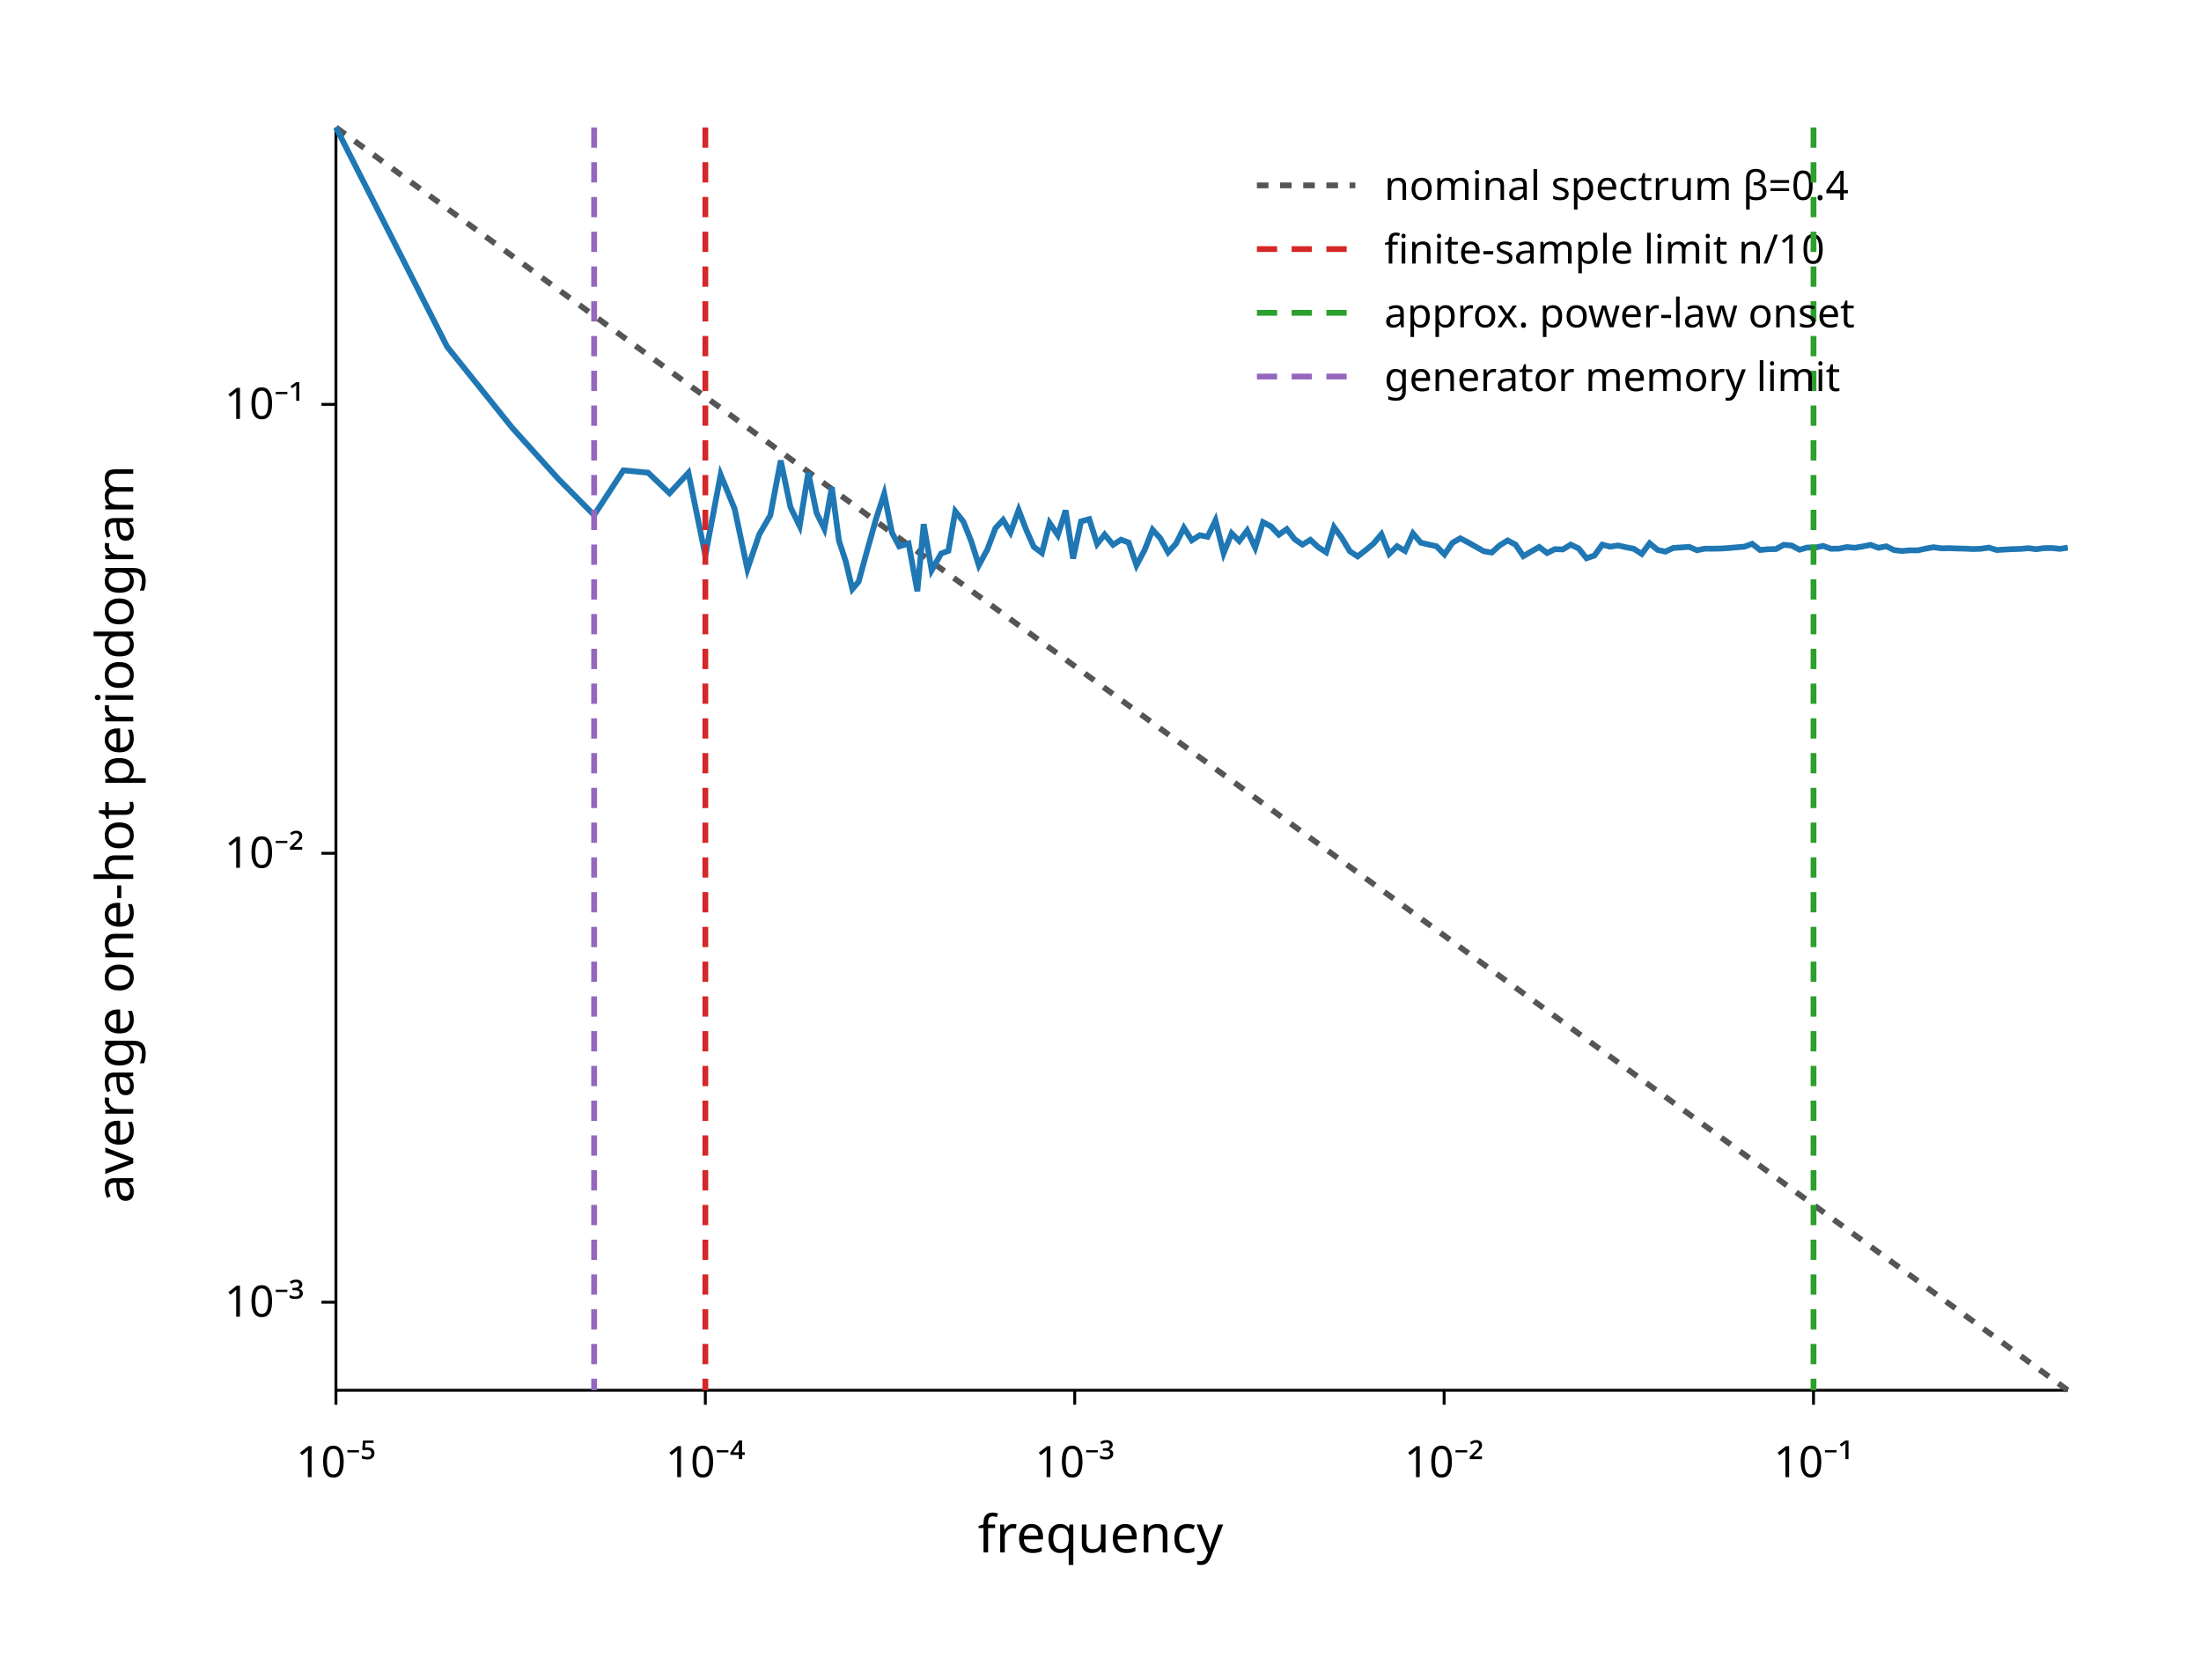
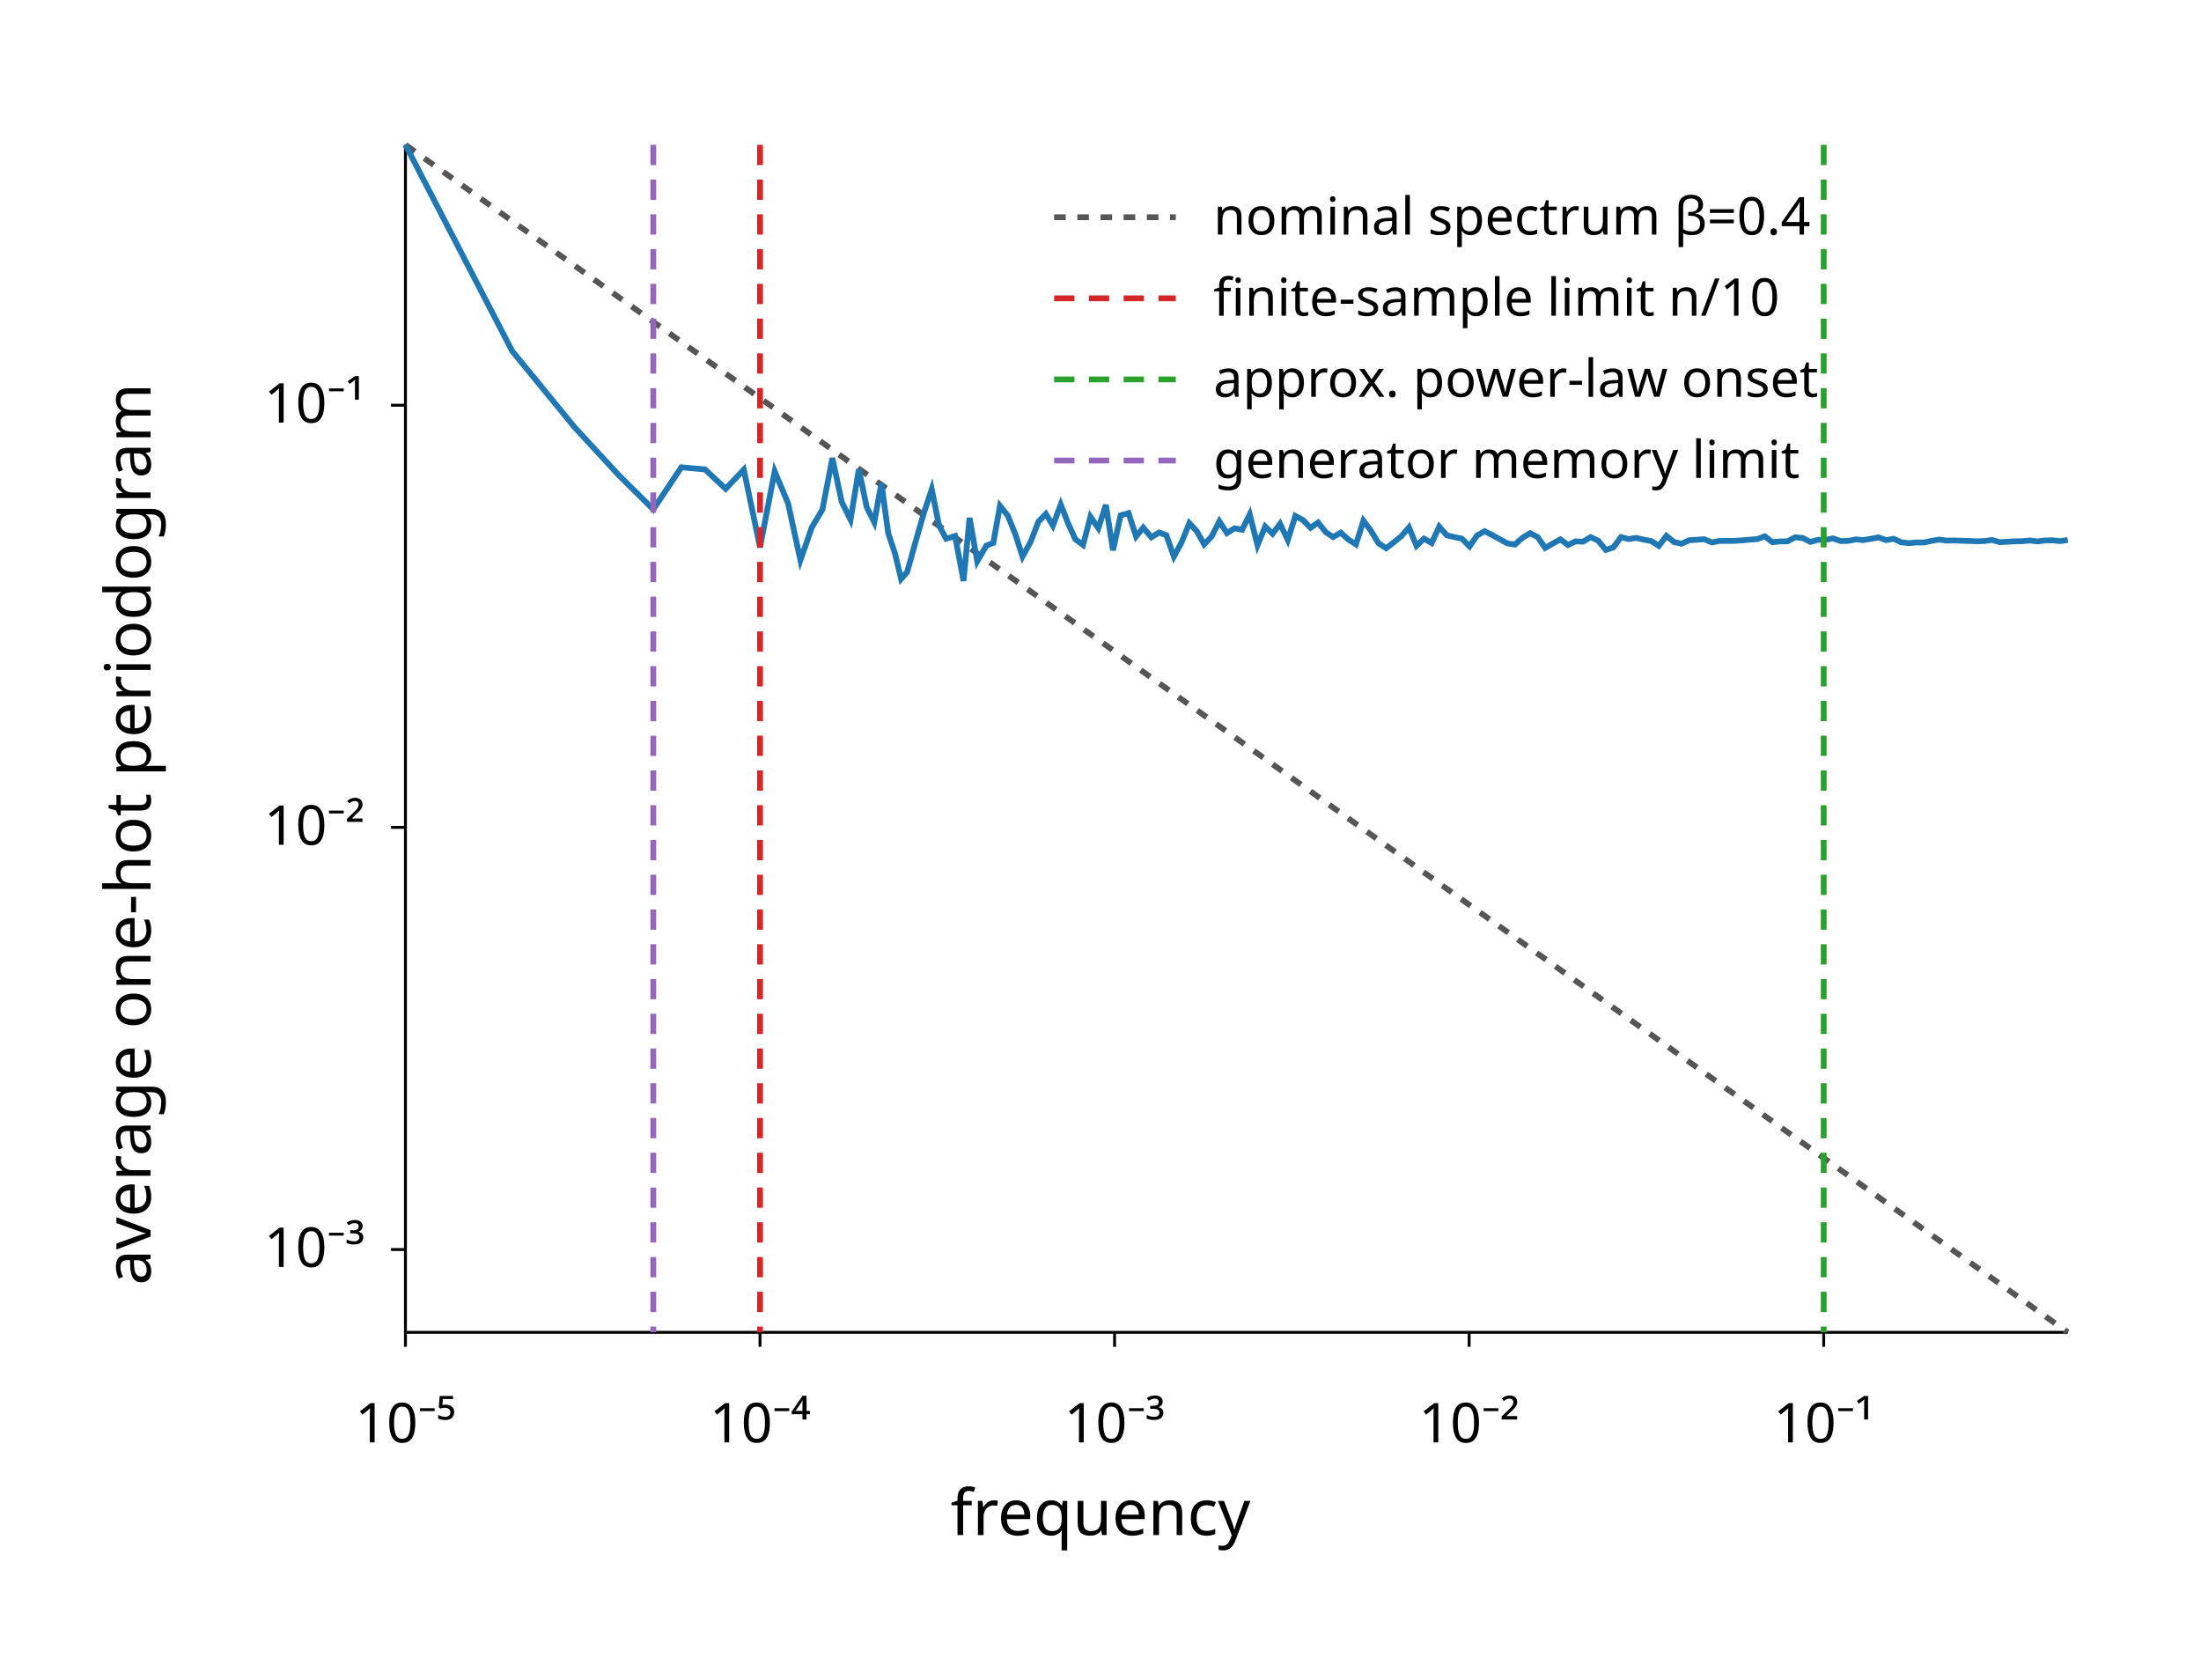
<svg xmlns="http://www.w3.org/2000/svg" width="760" height="580" viewBox="0 0 760 580">
  <rect width="100%" height="100%" fill="white" />
-   <line x1="116" y1="480" x2="714" y2="480" stroke="black" />
-   <line x1="116" y1="44" x2="116" y2="480" stroke="black" />
-   <line x1="116.0" y1="480" x2="116.0" y2="485" stroke="black" />
-   <text x="116.0" y="510" text-anchor="middle" font-family="sans-serif" font-size="15">10⁻⁵</text>
-   <line x1="243.549" y1="480" x2="243.549" y2="485" stroke="black" />
-   <text x="243.549" y="510" text-anchor="middle" font-family="sans-serif" font-size="15">10⁻⁴</text>
-   <line x1="371.099" y1="480" x2="371.099" y2="485" stroke="black" />
-   <text x="371.099" y="510" text-anchor="middle" font-family="sans-serif" font-size="15">10⁻³</text>
-   <line x1="498.648" y1="480" x2="498.648" y2="485" stroke="black" />
-   <text x="498.648" y="510" text-anchor="middle" font-family="sans-serif" font-size="15">10⁻²</text>
-   <line x1="626.197" y1="480" x2="626.197" y2="485" stroke="black" />
-   <text x="626.197" y="510" text-anchor="middle" font-family="sans-serif" font-size="15">10⁻¹</text>
-   <line x1="111" y1="449.598" x2="116" y2="449.598" stroke="black" />
-   <text x="105" y="454.598" text-anchor="end" font-family="sans-serif" font-size="15">10⁻³</text>
-   <line x1="111" y1="294.605" x2="116" y2="294.605" stroke="black" />
-   <text x="105" y="299.605" text-anchor="end" font-family="sans-serif" font-size="15">10⁻²</text>
-   <line x1="111" y1="139.612" x2="116" y2="139.612" stroke="black" />
-   <text x="105" y="144.612" text-anchor="end" font-family="sans-serif" font-size="15">10⁻¹</text>
-   <polyline fill="none" stroke="#555555" stroke-width="2" stroke-dasharray="4 4" points="116.0,44.0 154.4,71.99 176.86,88.37 192.79,99.99 205.15,109.0 215.25,116.36 223.79,122.59 231.19,127.98 237.71,132.74 243.55,137.0 248.83,140.85 253.65,144.36 258.08,147.59 262.19,150.59 266.01,153.37 269.58,155.98 272.94,158.43 276.11,160.74 279.1,162.92 281.95,164.99 284.65,166.96 287.23,168.84 289.69,170.64 292.05,172.35 294.31,174.0 296.48,175.59 299.58,177.85 302.53,180.0 305.31,182.03 307.98,183.97 310.51,185.82 313.73,188.16 316.76,190.37 318.94,191.96 321.7,193.97 324.98,196.37 327.47,198.19 329.86,199.92 332.7,201.99 335.4,203.97 337.98,205.84 340.92,207.99 343.71,210.02 346.37,211.96 348.91,213.81 351.73,215.87 354.42,217.83 356.97,219.69 359.76,221.73 362.42,223.66 365.26,225.73 367.96,227.7 370.54,229.58 373.27,231.57 376.12,233.65 378.84,235.63 381.42,237.52 384.33,239.64 387.1,241.66 389.73,243.58 392.43,245.55 395.19,247.56 397.99,249.6 400.65,251.54 403.34,253.5 406.06,255.48 408.79,257.47 411.53,259.47 414.26,261.46 416.99,263.45 419.7,265.43 422.51,267.48 425.29,269.5 427.93,271.43 430.64,273.4 433.41,275.42 436.13,277.4 438.88,279.41 441.59,281.38 444.31,283.37 447.05,285.37 449.72,287.32 452.47,289.32 455.2,291.31 457.93,293.3 460.63,295.27 463.32,297.23 466.08,299.24 468.8,301.23 471.53,303.22 474.27,305.21 476.99,307.2 479.71,309.18 482.41,311.15 485.16,313.16 487.89,315.14 490.61,317.13 493.33,319.11 496.03,321.08 498.78,323.08 501.5,325.07 504.22,327.05 506.96,329.05 509.68,331.03 512.4,333.02 515.12,335.0 517.85,336.99 520.58,338.98 523.29,340.96 526.01,342.94 528.75,344.93 531.48,346.92 534.2,348.91 536.91,350.89 539.64,352.87 542.37,354.86 545.09,356.85 547.81,358.83 550.54,360.82 553.26,362.81 555.99,364.8 558.72,366.78 561.44,368.77 564.16,370.75 566.89,372.74 569.61,374.73 572.34,376.71 575.06,378.7 577.78,380.68 580.51,382.67 583.23,384.66 585.95,386.64 588.68,388.63 591.4,390.62 594.13,392.6 596.86,394.59 599.58,396.58 602.3,398.56 605.03,400.55 607.75,402.53 610.47,404.52 613.2,406.51 615.92,408.49 618.65,410.48 621.37,412.47 624.1,414.45 626.82,416.44 629.54,418.42 632.27,420.41 635.0,422.4 637.72,424.38 640.44,426.37 643.17,428.35 645.89,430.34 648.62,432.33 651.34,434.31 654.06,436.3 656.79,438.29 659.51,440.27 662.24,442.26 664.96,444.25 667.69,446.23 670.41,448.22 673.13,450.21 675.86,452.19 678.58,454.18 681.31,456.16 684.03,458.15 686.76,460.14 689.48,462.12 692.21,464.11 694.93,466.1 697.65,468.08 700.38,470.07 703.1,472.05 705.83,474.04 708.55,476.03 711.28,478.01 714.0,480.0" />
-   <line x1="434" y1="64" x2="468" y2="64" stroke="#555555" stroke-width="2" stroke-dasharray="4 4" />
-   <text x="478" y="69" font-family="sans-serif" font-size="14">nominal spectrum β=0.4</text>
-   <polyline fill="none" stroke="#1f77b4" stroke-width="2" points="116.0,44.0 154.4,119.73 176.86,147.7 192.79,165.35 205.15,177.85 215.25,162.39 223.79,163.2 231.19,170.29 237.71,163.24 243.55,191.8 248.83,163.89 253.65,175.65 258.08,196.49 262.19,184.46 266.01,177.9 269.58,159.01 272.94,175.09 276.11,181.61 279.1,163.15 281.95,177.08 284.65,182.58 287.23,168.23 289.69,186.67 292.05,193.84 294.31,203.39 296.48,200.85 299.58,189.51 302.53,179.06 305.31,170.49 307.98,183.88 310.51,188.63 313.73,187.65 316.76,204.12 318.94,180.97 321.7,196.91 324.98,191.12 327.47,190.18 329.86,176.56 332.7,180.16 335.4,186.99 337.98,195.16 340.92,189.73 343.71,182.37 346.37,179.51 348.91,183.81 351.73,176.08 354.42,183.09 356.97,188.8 359.76,190.91 362.42,180.55 365.26,184.75 367.96,176.22 370.54,192.85 373.27,180.03 376.12,179.24 378.84,187.8 381.42,184.55 384.33,188.09 387.1,186.34 389.73,187.34 392.43,195.18 395.19,189.98 397.99,182.91 400.65,185.83 403.34,190.7 406.06,187.73 408.79,182.24 411.53,186.55 414.26,184.79 416.99,185.33 419.7,179.67 422.51,191.01 425.29,184.13 427.93,186.79 430.64,183.15 433.41,189.08 436.13,180.28 438.88,181.77 441.59,184.62 444.31,182.68 447.05,186.18 449.72,188.03 452.47,186.39 455.2,188.92 457.93,190.69 460.63,182.01 463.32,185.69 466.08,190.32 468.8,192.11 471.53,189.97 474.27,187.68 476.99,184.46 479.71,191.22 482.41,188.59 485.16,190.21 487.89,184.17 490.61,187.37 493.33,188.01 496.03,188.6 498.78,191.44 501.5,187.43 504.22,185.86 506.96,187.28 509.68,188.82 512.4,190.34 515.12,190.75 517.85,188.28 520.58,186.6 523.29,188.02 526.01,192.01 528.75,190.39 531.48,188.85 534.2,190.93 536.91,189.6 539.64,189.7 542.37,188.04 545.09,189.35 547.81,192.74 550.54,191.81 553.26,188.04 555.99,188.75 558.72,188.32 561.44,188.94 564.16,189.48 566.89,191.25 569.61,187.56 572.34,189.85 575.06,190.46 577.78,189.17 580.51,189.01 583.23,188.8 585.95,189.98 588.68,189.43 591.4,189.44 594.13,189.39 596.86,189.22 599.58,188.97 602.3,188.75 605.03,187.76 607.75,189.9 610.47,189.62 613.2,189.57 615.92,188.1 618.65,188.35 621.37,189.79 624.1,189.03 626.82,189.05 629.54,188.49 632.27,189.47 635.0,189.42 637.72,188.88 640.44,189.12 643.17,188.67 645.89,188.12 648.62,189.13 651.34,188.63 654.06,189.93 656.79,190.23 659.51,190.0 662.24,190.01 664.96,189.41 667.69,188.94 670.41,189.32 673.13,189.26 675.86,189.37 678.58,189.43 681.31,189.57 684.03,189.46 686.76,189.07 689.48,189.9 692.21,189.73 694.93,189.59 697.65,189.52 700.38,189.26 703.1,189.62 705.83,189.24 708.55,189.22 711.28,189.5 714.0,189.08" />
-   <line x1="243.55" y1="44" x2="243.55" y2="480" stroke="#d62728" stroke-width="2" stroke-dasharray="7 5" />
-   <line x1="434" y1="86" x2="468" y2="86" stroke="#d62728" stroke-width="2" stroke-dasharray="7 5" />
-   <text x="478" y="91" font-family="sans-serif" font-size="14">finite-sample limit n/10</text>
-   <line x1="626.2" y1="44" x2="626.2" y2="480" stroke="#2ca02c" stroke-width="2" stroke-dasharray="7 5" />
-   <line x1="434" y1="108" x2="468" y2="108" stroke="#2ca02c" stroke-width="2" stroke-dasharray="7 5" />
-   <text x="478" y="113" font-family="sans-serif" font-size="14">approx. power-law onset</text>
-   <line x1="205.15" y1="44" x2="205.15" y2="480" stroke="#9467bd" stroke-width="2" stroke-dasharray="7 5" />
-   <line x1="434" y1="130" x2="468" y2="130" stroke="#9467bd" stroke-width="2" stroke-dasharray="7 5" />
-   <text x="478" y="135" font-family="sans-serif" font-size="14">generator memory limit</text>
-   <text x="380.0" y="536" text-anchor="middle" font-family="sans-serif" font-size="18">frequency</text>
-   <text x="46" y="288.0" transform="rotate(-90 46 288.0)" text-anchor="middle" font-family="sans-serif" font-size="18">average one-hot periodogram</text>
+   <line x1="140" y1="460" x2="714" y2="460" stroke="black" />
+   <line x1="140" y1="50" x2="140" y2="460" stroke="black" />
+   <line x1="140.0" y1="460" x2="140.0" y2="465" stroke="black" />
+   <text x="140.0" y="498" text-anchor="middle" font-family="sans-serif" font-size="19">10⁻⁵</text>
+   <line x1="262.43" y1="460" x2="262.43" y2="465" stroke="black" />
+   <text x="262.43" y="498" text-anchor="middle" font-family="sans-serif" font-size="19">10⁻⁴</text>
+   <line x1="384.861" y1="460" x2="384.861" y2="465" stroke="black" />
+   <text x="384.861" y="498" text-anchor="middle" font-family="sans-serif" font-size="19">10⁻³</text>
+   <line x1="507.291" y1="460" x2="507.291" y2="465" stroke="black" />
+   <text x="507.291" y="498" text-anchor="middle" font-family="sans-serif" font-size="19">10⁻²</text>
+   <line x1="629.721" y1="460" x2="629.721" y2="465" stroke="black" />
+   <text x="629.721" y="498" text-anchor="middle" font-family="sans-serif" font-size="19">10⁻¹</text>
+   <line x1="135" y1="431.411" x2="140" y2="431.411" stroke="black" />
+   <text x="126" y="437.411" text-anchor="end" font-family="sans-serif" font-size="19">10⁻³</text>
+   <line x1="135" y1="285.661" x2="140" y2="285.661" stroke="black" />
+   <text x="126" y="291.661" text-anchor="end" font-family="sans-serif" font-size="19">10⁻²</text>
+   <line x1="135" y1="139.91" x2="140" y2="139.91" stroke="black" />
+   <text x="126" y="145.91" text-anchor="end" font-family="sans-serif" font-size="19">10⁻¹</text>
+   <polyline fill="none" stroke="#555555" stroke-width="2" stroke-dasharray="4 4" points="140.0,50.0 176.86,76.33 198.41,91.72 213.71,102.65 225.58,111.13 235.27,118.05 243.47,123.9 250.57,128.98 256.83,133.45 262.43,137.45 267.5,141.07 272.12,144.37 276.38,147.41 280.32,150.23 283.99,152.85 287.42,155.3 290.64,157.6 293.68,159.77 296.56,161.83 299.29,163.78 301.88,165.63 304.35,167.4 306.72,169.08 308.98,170.7 311.15,172.25 313.24,173.74 316.21,175.86 319.04,177.89 321.72,179.8 324.28,181.63 326.71,183.36 329.79,185.56 332.7,187.65 334.79,189.14 337.44,191.03 340.6,193.28 342.99,194.99 345.28,196.63 348.0,198.57 350.6,200.43 353.07,202.19 355.89,204.21 358.57,206.12 361.13,207.95 363.56,209.69 366.27,211.62 368.85,213.46 371.3,215.22 373.98,217.13 376.53,218.95 379.25,220.89 381.85,222.75 384.32,224.51 386.94,226.39 389.68,228.34 392.29,230.21 394.77,231.98 397.56,233.97 400.22,235.87 402.75,237.68 405.34,239.53 407.99,241.42 410.67,243.34 413.23,245.16 415.81,247.01 418.42,248.87 421.04,250.74 423.67,252.62 426.29,254.49 428.91,256.36 431.52,258.23 434.21,260.15 436.87,262.05 439.41,263.87 442.01,265.72 444.67,267.62 447.28,269.49 449.92,271.37 452.52,273.23 455.13,275.1 457.76,276.97 460.33,278.81 462.96,280.69 465.59,282.57 468.2,284.43 470.8,286.29 473.38,288.13 476.03,290.02 478.64,291.89 481.26,293.76 483.89,295.63 486.51,297.5 489.11,299.37 491.7,301.22 494.35,303.1 496.96,304.97 499.57,306.84 502.18,308.7 504.78,310.56 507.42,312.44 510.03,314.31 512.64,316.17 515.27,318.05 517.88,319.91 520.49,321.78 523.1,323.65 525.72,325.52 528.35,327.39 530.95,329.25 533.56,331.11 536.18,332.99 538.8,334.86 541.41,336.72 544.02,338.59 546.63,340.45 549.26,342.33 551.87,344.19 554.48,346.06 557.1,347.93 559.71,349.79 562.33,351.67 564.95,353.54 567.56,355.4 570.18,357.27 572.79,359.14 575.41,361.01 578.02,362.87 580.64,364.74 583.25,366.61 585.86,368.47 588.48,370.34 591.09,372.21 593.71,374.08 596.32,375.95 598.94,377.81 601.56,379.68 604.17,381.55 606.79,383.42 609.4,385.29 612.02,387.15 614.63,389.02 617.24,390.89 619.86,392.76 622.48,394.63 625.09,396.49 627.71,398.36 630.32,400.23 632.93,402.1 635.55,403.97 638.17,405.83 640.78,407.7 643.39,409.57 646.01,411.43 648.62,413.3 651.24,415.17 653.85,417.04 656.47,418.91 659.09,420.78 661.7,422.64 664.31,424.51 666.93,426.38 669.55,428.25 672.16,430.11 674.77,431.98 677.39,433.85 680.0,435.72 682.62,437.59 685.23,439.45 687.85,441.32 690.46,443.19 693.08,445.06 695.7,446.93 698.31,448.79 700.92,450.66 703.54,452.53 706.15,454.4 708.77,456.26 711.39,458.13 714.0,460.0" />
+   <line x1="364" y1="75" x2="406" y2="75" stroke="#555555" stroke-width="2" stroke-dasharray="4 4" />
+   <text x="419" y="81" font-family="sans-serif" font-size="18">nominal spectrum β=0.4</text>
+   <polyline fill="none" stroke="#1f77b4" stroke-width="2" points="140.0,50.0 176.86,121.21 198.41,147.52 213.71,164.11 225.58,175.86 235.27,161.33 243.47,162.09 250.57,168.76 256.83,162.13 262.43,188.99 267.5,162.74 272.12,173.8 276.38,193.4 280.32,182.08 283.99,175.92 287.42,158.16 290.64,173.28 293.68,179.41 296.56,162.04 299.29,175.15 301.88,180.31 304.35,166.82 306.72,184.16 308.98,190.9 311.15,199.89 313.24,197.5 316.21,186.83 319.04,177.0 321.72,168.95 324.28,181.54 326.71,186.01 329.79,185.08 332.7,200.57 334.79,178.8 337.44,193.79 340.6,188.35 342.99,187.47 345.28,174.65 348.0,178.04 350.6,184.46 353.07,192.15 355.89,187.04 358.57,180.11 361.13,177.43 363.56,181.47 366.27,174.2 368.85,180.8 371.3,186.17 373.98,188.15 376.53,178.41 379.25,182.36 381.85,174.34 384.32,189.98 386.94,177.92 389.68,177.17 392.29,185.22 394.77,182.17 397.56,185.5 400.22,183.85 402.75,184.79 405.34,192.17 407.99,187.27 410.67,180.63 413.23,183.37 415.81,187.96 418.42,185.16 421.04,180.0 423.67,184.05 426.29,182.39 428.91,182.9 431.52,177.58 434.21,188.24 436.87,181.78 439.41,184.28 442.01,180.85 444.67,186.43 447.28,178.15 449.92,179.55 452.52,182.24 455.13,180.41 457.76,183.7 460.33,185.44 462.96,183.9 465.59,186.27 468.2,187.94 470.8,179.78 473.38,183.24 476.03,187.59 478.64,189.28 481.26,187.26 483.89,185.11 486.51,182.09 489.11,188.44 491.7,185.97 494.35,187.49 496.96,181.81 499.57,184.82 502.18,185.43 504.78,185.97 507.42,188.65 510.03,184.88 512.64,183.4 515.27,184.74 517.88,186.18 520.49,187.61 523.1,188.0 525.72,185.67 528.35,184.1 530.95,185.44 533.56,189.19 536.18,187.66 538.8,186.21 541.41,188.17 544.02,186.91 546.63,187.01 549.26,185.45 551.87,186.68 554.48,189.87 557.1,188.99 559.71,185.45 562.33,186.12 564.95,185.71 567.56,186.3 570.18,186.8 572.79,188.47 575.41,185.0 578.02,187.15 580.64,187.73 583.25,186.52 585.86,186.36 588.48,186.17 591.09,187.27 593.71,186.76 596.32,186.76 598.94,186.72 601.56,186.56 604.17,186.33 606.79,186.12 609.4,185.18 612.02,187.2 614.63,186.94 617.24,186.89 619.86,185.51 622.48,185.75 625.09,187.09 627.71,186.38 630.32,186.4 632.93,185.88 635.55,186.79 638.17,186.75 640.78,186.24 643.39,186.47 646.01,186.04 648.62,185.53 651.24,186.48 653.85,186.01 656.47,187.23 659.09,187.51 661.7,187.29 664.31,187.3 666.93,186.74 669.55,186.3 672.16,186.65 674.77,186.6 677.39,186.7 680.0,186.76 682.62,186.89 685.23,186.79 687.85,186.42 690.46,187.19 693.08,187.04 695.7,186.9 698.31,186.85 700.92,186.6 703.54,186.93 706.15,186.58 708.77,186.56 711.39,186.82 714.0,186.43" />
+   <line x1="262.44" y1="50" x2="262.44" y2="460" stroke="#d62728" stroke-width="2" stroke-dasharray="7 5" />
+   <line x1="364" y1="103" x2="406" y2="103" stroke="#d62728" stroke-width="2" stroke-dasharray="7 5" />
+   <text x="419" y="109" font-family="sans-serif" font-size="18">finite-sample limit n/10</text>
+   <line x1="629.72" y1="50" x2="629.72" y2="460" stroke="#2ca02c" stroke-width="2" stroke-dasharray="7 5" />
+   <line x1="364" y1="131" x2="406" y2="131" stroke="#2ca02c" stroke-width="2" stroke-dasharray="7 5" />
+   <text x="419" y="137" font-family="sans-serif" font-size="18">approx. power-law onset</text>
+   <line x1="225.58" y1="50" x2="225.58" y2="460" stroke="#9467bd" stroke-width="2" stroke-dasharray="7 5" />
+   <line x1="364" y1="159" x2="406" y2="159" stroke="#9467bd" stroke-width="2" stroke-dasharray="7 5" />
+   <text x="419" y="165" font-family="sans-serif" font-size="18">generator memory limit</text>
+   <text x="380.0" y="530" text-anchor="middle" font-family="sans-serif" font-size="22">frequency</text>
+   <text x="52" y="288.0" transform="rotate(-90 52 288.0)" text-anchor="middle" font-family="sans-serif" font-size="22">average one-hot periodogram</text>
</svg>
